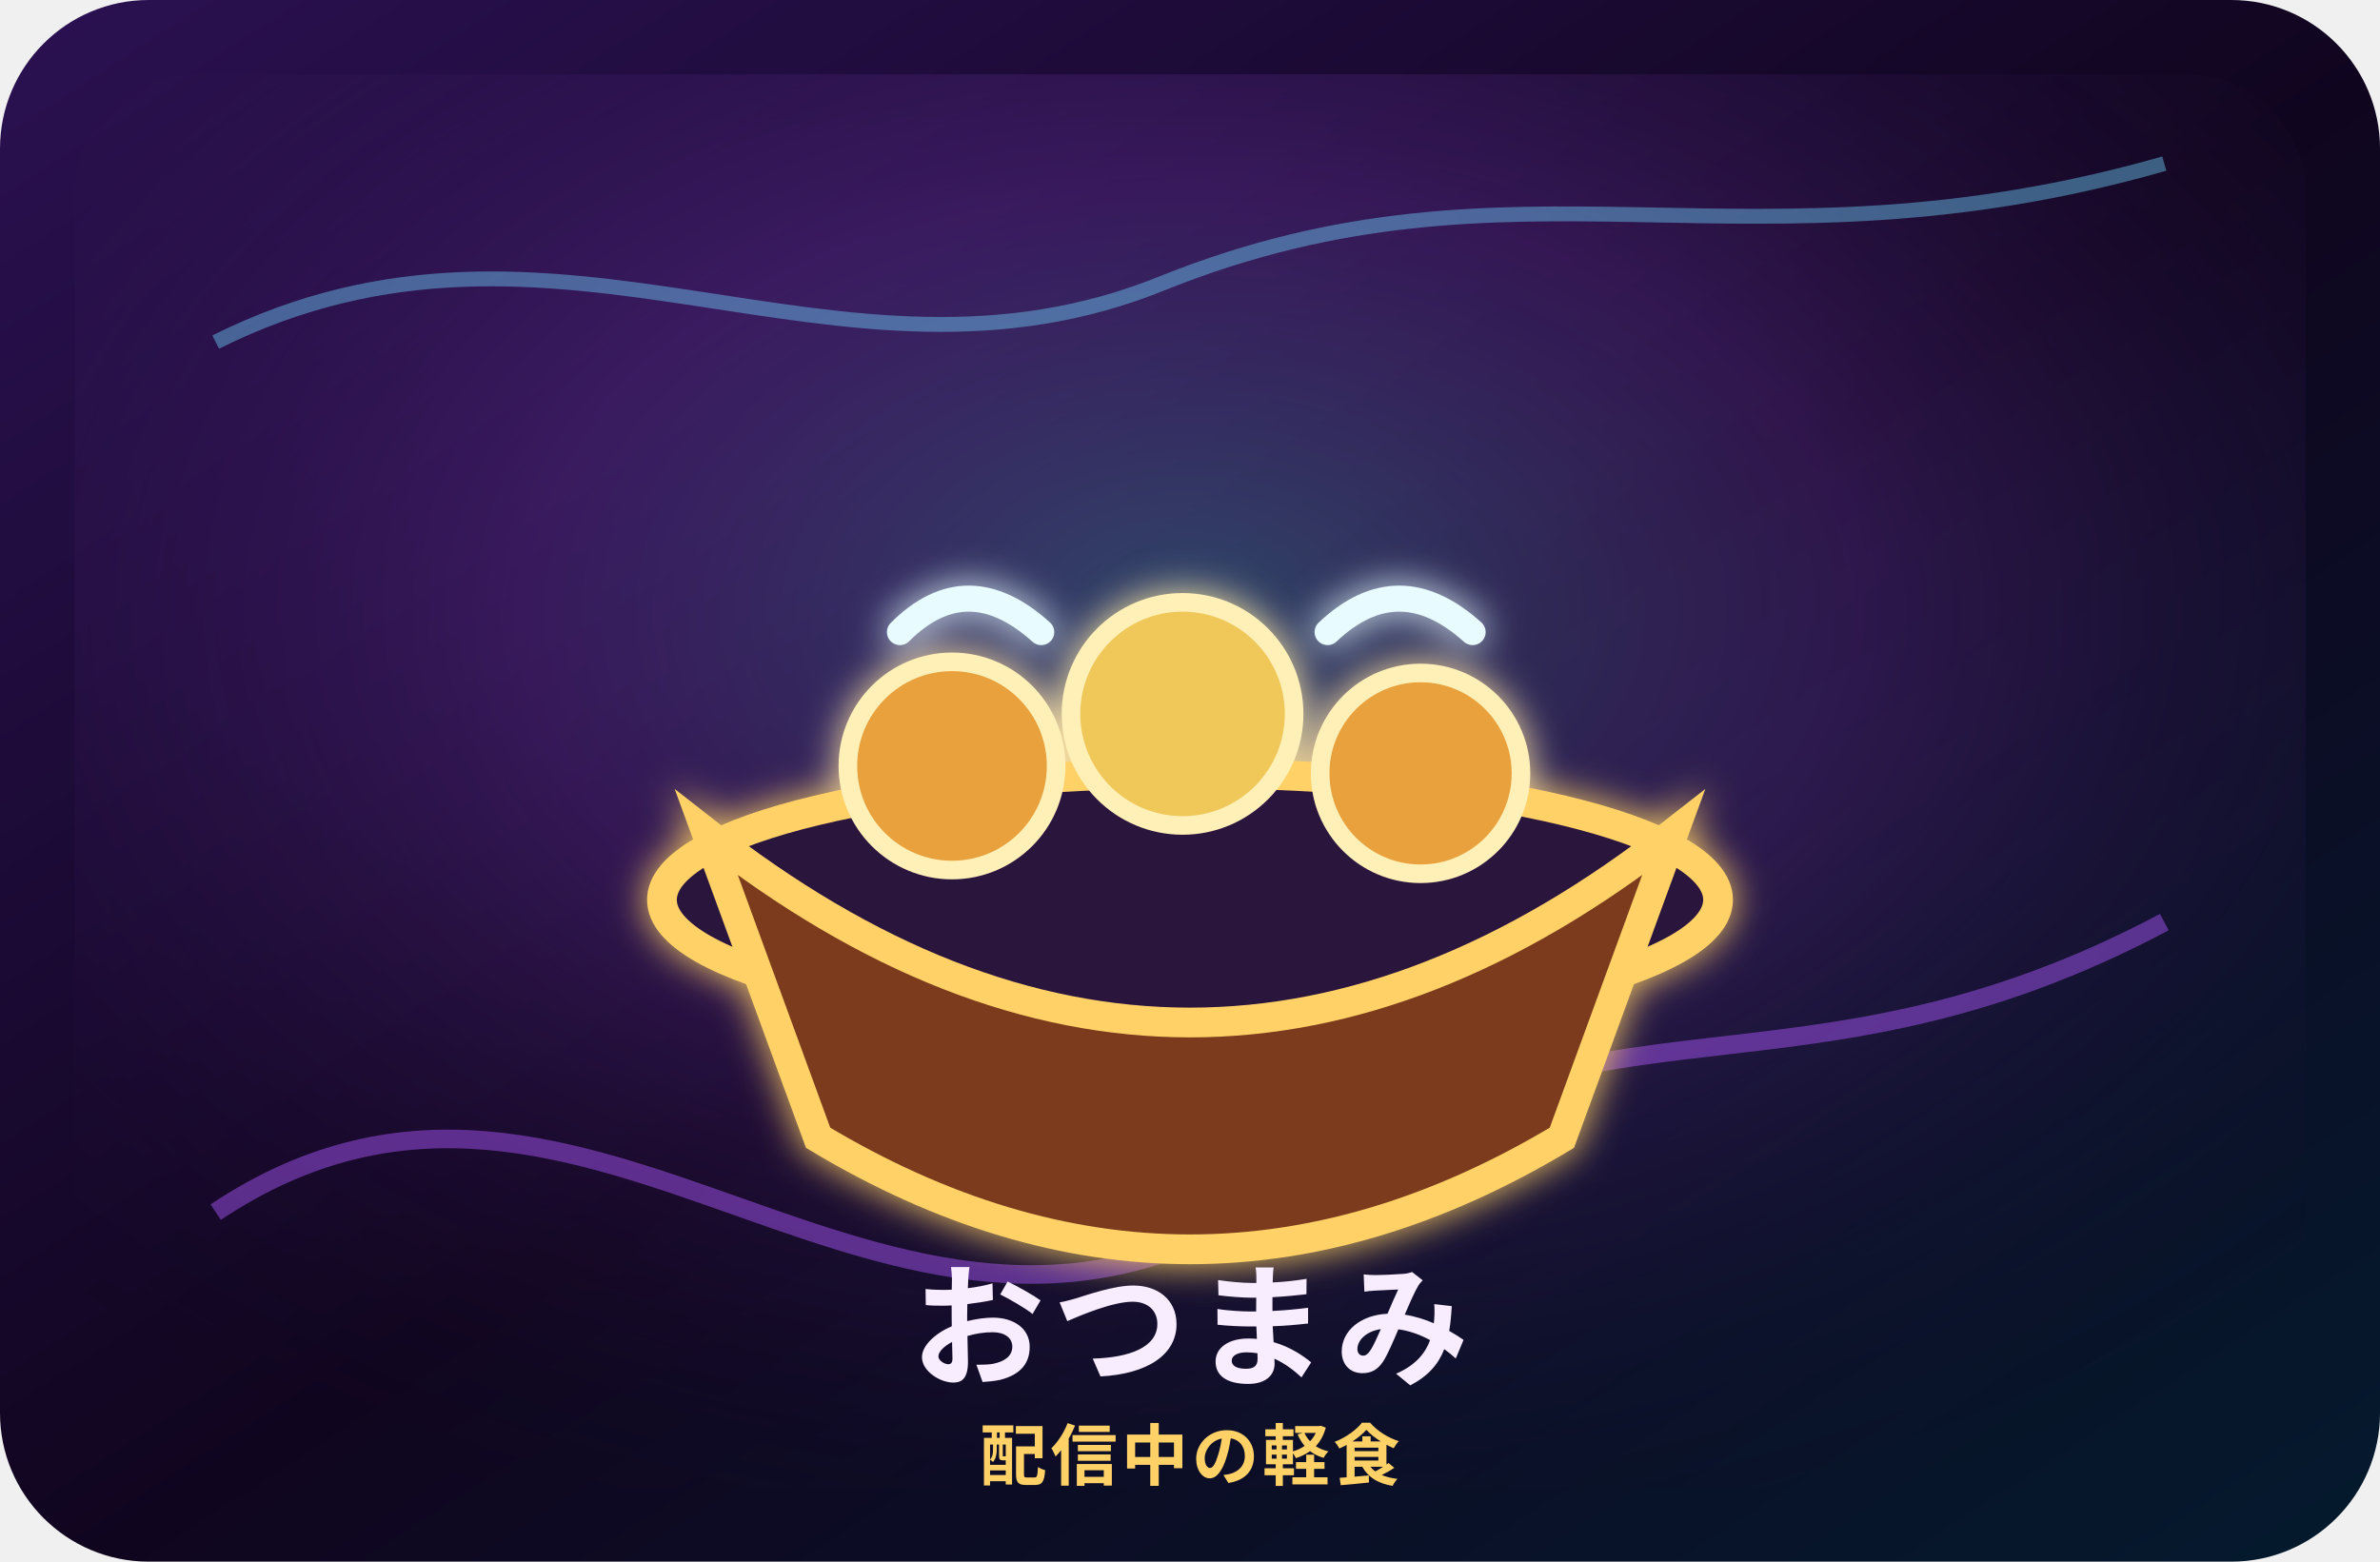
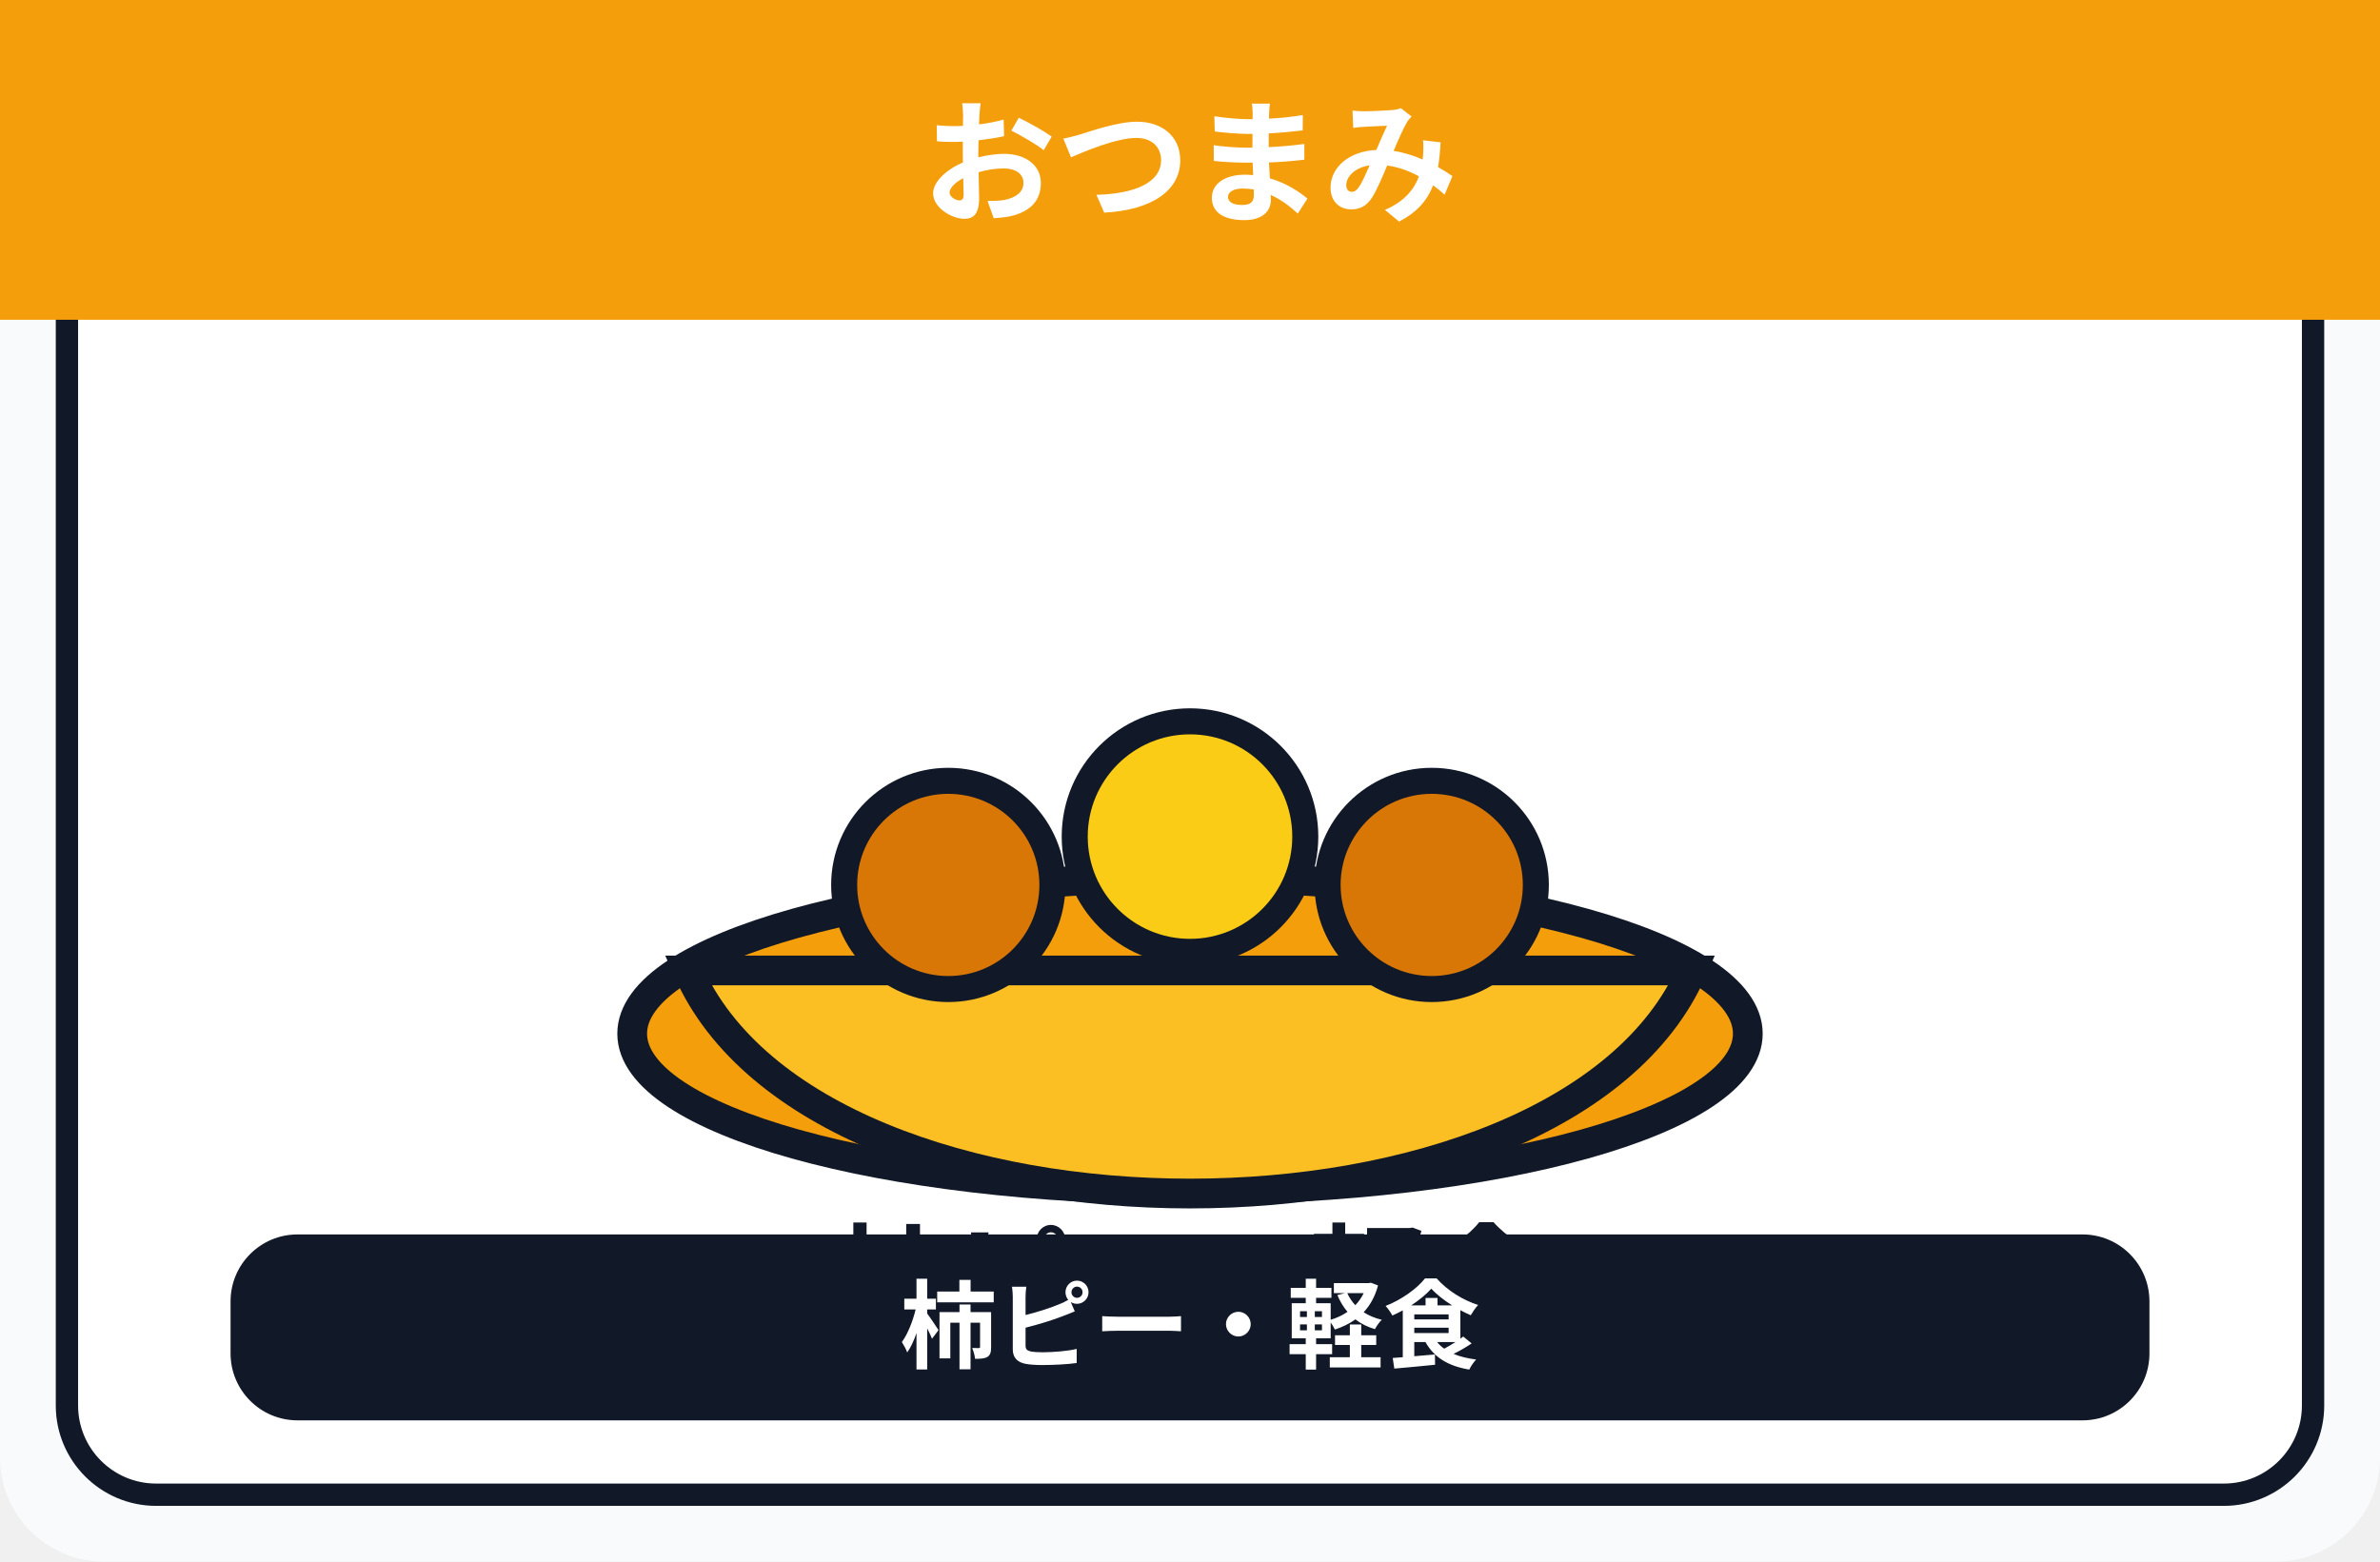
- <svg xmlns="http://www.w3.org/2000/svg" aria-labelledby="title desc" role="img" viewBox="0 0 640 420">
-   <defs>
-     <linearGradient id="bg" x1="0" x2="1" y1="0" y2="1">
-       <stop offset="0" stop-color="#2b1152" />
-       <stop offset=".52" stop-color="#10051f" />
-       <stop offset="1" stop-color="#041a2e" />
-     </linearGradient>
-     <radialGradient id="glow" cx=".50" cy=".38" r=".72">
-       <stop offset="0" stop-color="#70d6ff" stop-opacity=".30" />
-       <stop offset=".42" stop-color="#a855f7" stop-opacity=".20" />
-       <stop offset="1" stop-color="#000000" stop-opacity="0" />
-     </radialGradient>
-     <filter id="softGlow" x="-20%" y="-20%" width="140%" height="140%">
-       <feGaussianBlur stdDeviation="5" result="blur" />
-       <feMerge>
-         <feMergeNode in="blur" />
-         <feMergeNode in="SourceGraphic" />
-       </feMerge>
-     </filter>
-     <style>
-       .main{filter:url(#softGlow)}
-       .label{font-family:-apple-system,BlinkMacSystemFont,'Hiragino Sans','Yu Gothic',Meiryo,Arial,sans-serif;font-weight:900;fill:#f8ecff;text-anchor:middle;letter-spacing:2px}
-       .sub{font-family:-apple-system,BlinkMacSystemFont,'Hiragino Sans','Yu Gothic',Meiryo,Arial,sans-serif;font-weight:800;fill:#ffd166;text-anchor:middle;letter-spacing:1px}
-     </style>
-   </defs>
-   <rect width="640" height="420" rx="40" fill="url(#bg)" />
-   <rect x="20" y="20" width="600" height="380" rx="32" fill="url(#glow)" />
-   <path d="M58 326 C160 258 240 394 346 320 C430 262 484 300 582 248" fill="none" opacity=".48" stroke="#a855f7" stroke-width="5" />
-   <path d="M58 92 C150 46 225 112 313 76 C408 38 470 76 582 44" fill="none" opacity=".42" stroke="#70d6ff" stroke-width="4" />
-   <g class="main" transform="translate(0,4)">
-     <ellipse cx="320" cy="238" rx="142" ry="34" fill="#2a133e" stroke="#ffd166" stroke-width="8" />
-     <path d="M190 220 Q320 322 450 220 L420 302 Q320 362 220 302 Z" fill="#7c3b1e" stroke="#ffd166" stroke-width="8" />
-     <circle cx="256" cy="202" r="28" fill="#e9a13c" stroke="#fff0b8" stroke-width="5" />
-     <circle cx="318" cy="188" r="30" fill="#f0c85a" stroke="#fff0b8" stroke-width="5" />
-     <circle cx="382" cy="204" r="27" fill="#e9a13c" stroke="#fff0b8" stroke-width="5" />
-     <path d="M242 166 Q260 148 280 166 M357 166 Q376 148 396 166" fill="none" stroke="#e8fbff" stroke-width="7" stroke-linecap="round" />
+ <svg xmlns="http://www.w3.org/2000/svg" viewBox="0 0 640 420" role="img" aria-label="おつまみ">
+   <rect width="640" height="420" rx="28" fill="#f8fafc" />
+   <rect x="18" y="18" width="604" height="384" rx="24" fill="#ffffff" stroke="#111827" stroke-width="6" />
+   <rect x="0" y="0" width="640" height="86" fill="#f59e0b" />
+   <text x="320" y="57" text-anchor="middle" font-family="system-ui,-apple-system,BlinkMacSystemFont,'Noto Sans JP',sans-serif" font-size="36" font-weight="900" fill="#ffffff">おつまみ</text>
+   <g transform="translate(0,78)">
+     <ellipse cx="320" cy="200" rx="150" ry="42" fill="#f59e0b" stroke="#111827" stroke-width="8" />
+     <path d="M185 183 C220 263 420 263 455 183 Z" fill="#fbbf24" stroke="#111827" stroke-width="8" />
+     <circle cx="255" cy="160" r="28" fill="#d97706" stroke="#111827" stroke-width="7" />
+     <circle cx="320" cy="147" r="31" fill="#facc15" stroke="#111827" stroke-width="7" />
+     <circle cx="385" cy="160" r="28" fill="#d97706" stroke="#111827" stroke-width="7" />
+     <text x="320" y="278" text-anchor="middle" font-family="system-ui,'Noto Sans JP',sans-serif" font-size="32" font-weight="900" fill="#111827">柿ピー・軽食</text>
  </g>
-   <text class="label" x="320" y="370" font-size="36">おつまみ</text>
-   <text class="sub" x="320" y="398" font-size="18">配信中の軽食</text>
+   <rect x="62" y="332" width="516" height="50" rx="18" fill="#111827" />
+   <text x="320" y="366" text-anchor="middle" font-family="system-ui,-apple-system,BlinkMacSystemFont,'Noto Sans JP',sans-serif" font-size="26" font-weight="900" fill="#ffffff">柿ピー・軽食</text>
</svg>
